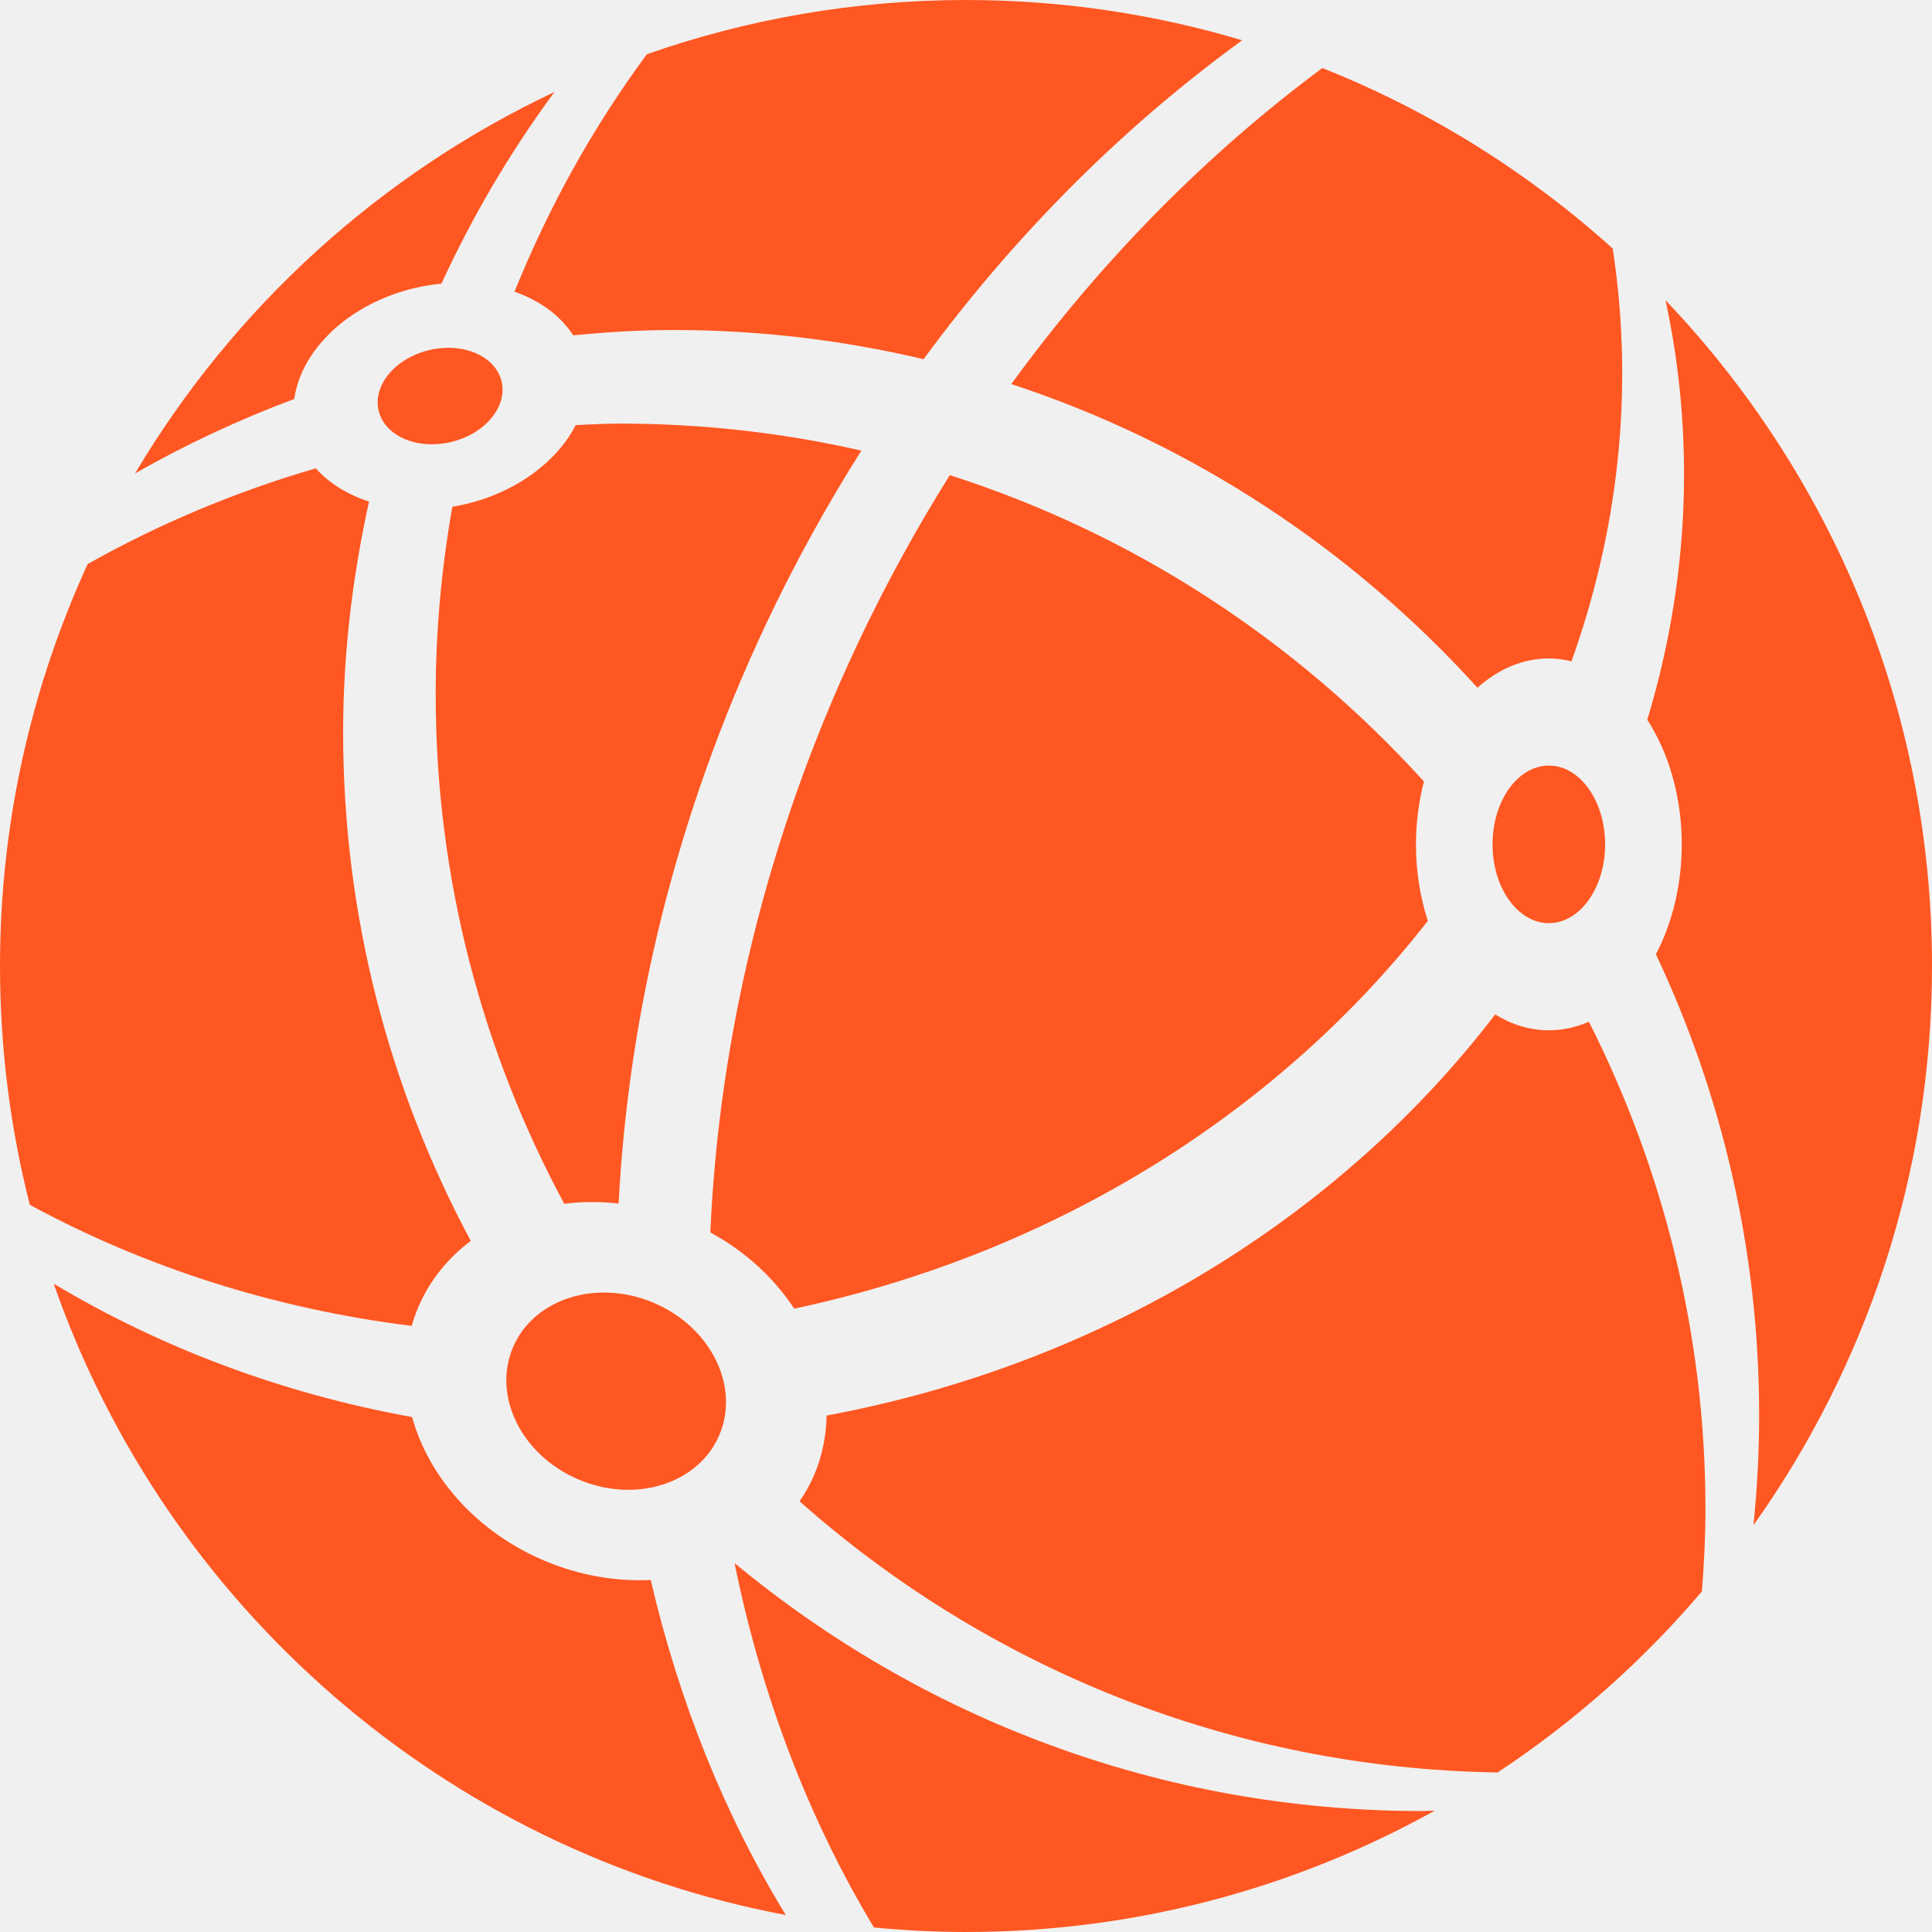
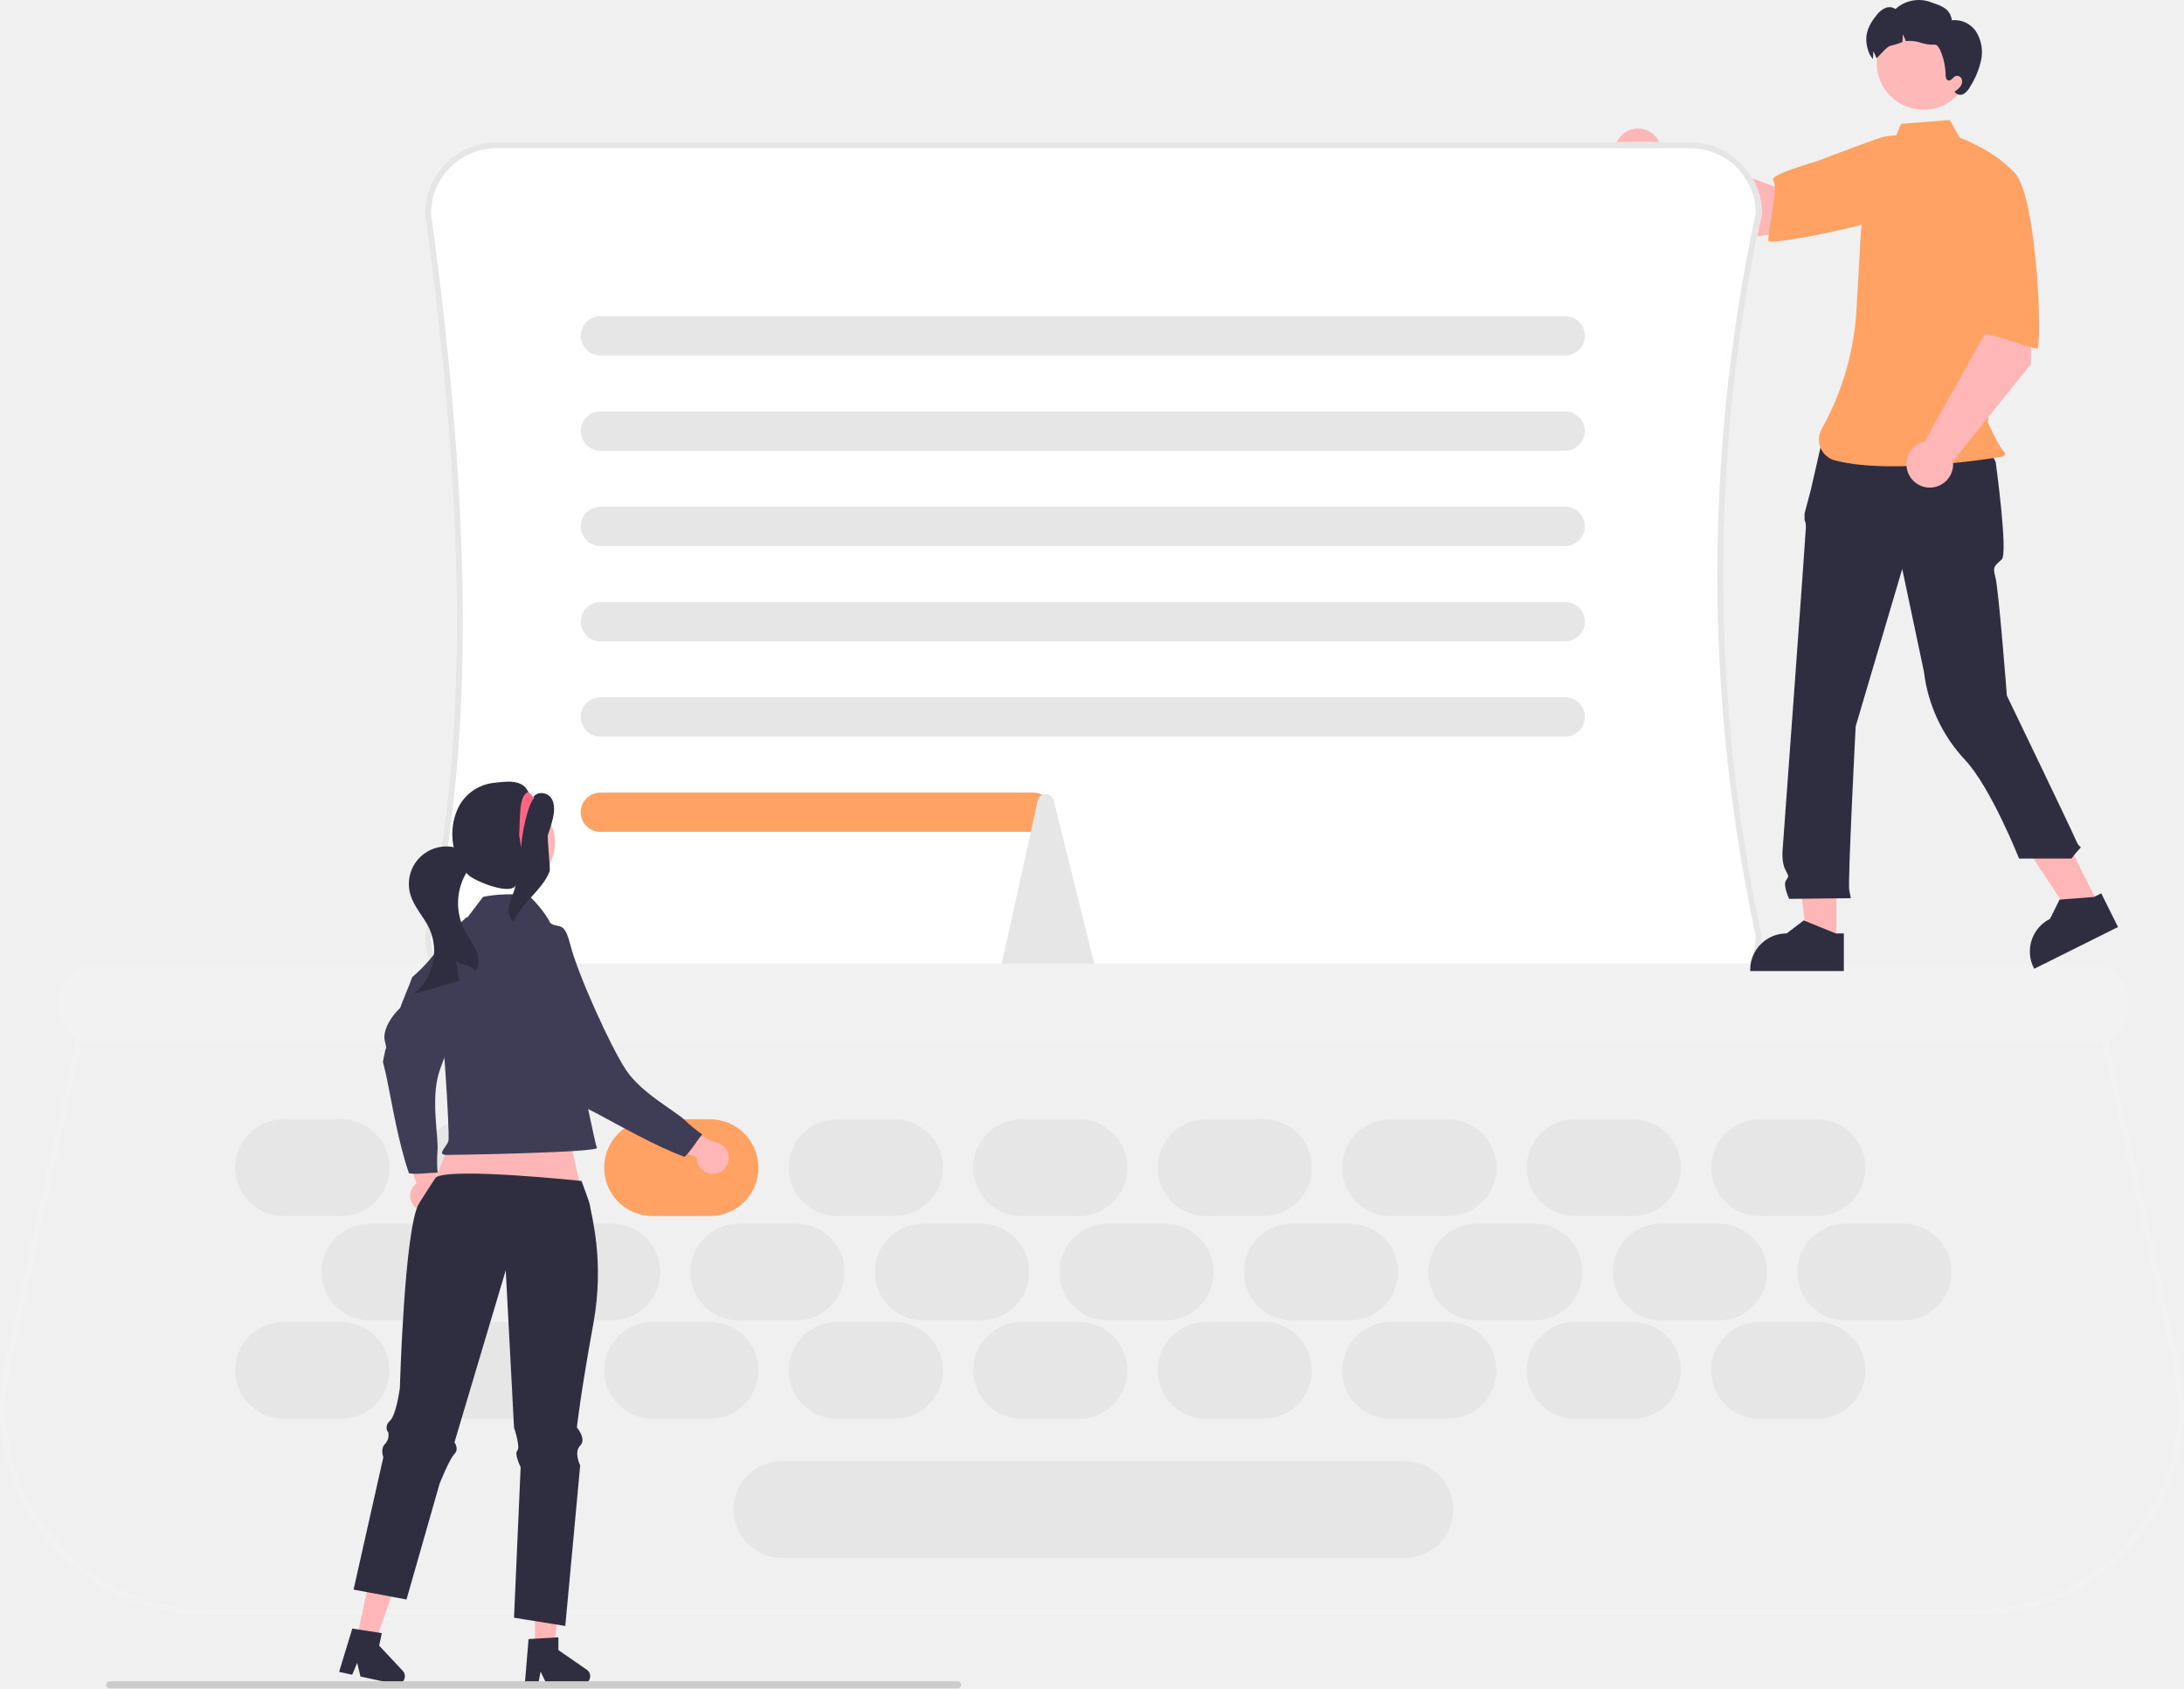
- <svg xmlns="http://www.w3.org/2000/svg" width="140" height="140" viewBox="0 0 140 140" fill="none">
-   <g clip-path="url(#clip0_109_2)">
-     <path d="M73.281 27.831C86.41 32.136 97.992 39.823 107.062 49.836C108.556 48.498 110.328 47.714 112.235 47.714C112.795 47.714 113.342 47.795 113.874 47.923C117.232 38.552 118.425 28.456 116.891 18.191C116.883 18.128 116.865 18.068 116.856 18.004C110.728 12.481 103.62 8.028 95.822 4.93C87.496 11.111 79.845 18.812 73.281 27.831Z" fill="#FF5722" />
-     <path d="M41.536 24.297C43.937 24.071 46.358 23.914 48.819 23.914C55.055 23.914 61.112 24.654 66.925 26.029C73.644 16.885 81.489 9.111 90.013 2.919C83.673 1.026 76.956 0 69.999 0C61.893 0 54.115 1.394 46.875 3.929C42.985 9.195 39.77 14.98 37.283 21.138C39.118 21.778 40.616 22.869 41.536 24.297Z" fill="#FF5722" />
-     <path d="M33.758 36.525C33.43 36.603 33.104 36.666 32.78 36.719C32.001 41.136 31.571 45.673 31.571 50.313C31.571 63.679 34.969 76.233 40.887 87.23C42.163 87.064 43.489 87.064 44.828 87.212C45.54 73.406 48.981 59.103 55.479 45.288C57.561 40.861 59.891 36.652 62.419 32.653C56.794 31.371 50.939 30.695 44.923 30.695C43.847 30.695 42.784 30.756 41.718 30.804C40.376 33.421 37.468 35.642 33.758 36.525Z" fill="#FF5722" />
-     <path d="M68.825 34.431C66.4 38.309 64.155 42.38 62.144 46.658C55.531 60.716 52.095 75.274 51.473 89.304C54.038 90.698 56.103 92.628 57.554 94.83C76.67 90.758 92.769 80.435 103.466 66.731C102.918 65.039 102.606 63.166 102.606 61.188C102.606 59.586 102.818 58.054 103.182 56.63C93.978 46.468 82.192 38.703 68.825 34.431Z" fill="#FF5722" />
-     <path d="M30.303 94.738C31.132 92.778 32.464 91.164 34.114 89.921C28.227 78.942 24.864 66.407 24.864 53.077C24.864 47.324 25.552 41.74 26.741 36.345C25.178 35.841 23.845 35.016 22.883 33.936C17.07 35.635 11.525 37.958 6.352 40.873C2.286 49.744 0 59.604 0 70.001C0 75.976 0.753 81.773 2.161 87.307C10.484 91.821 19.869 94.846 29.834 96.079C29.963 95.628 30.116 95.18 30.303 94.738Z" fill="#FF5722" />
-     <path d="M112.235 74.659C110.851 74.659 109.536 74.245 108.348 73.508C97.267 87.986 80.201 98.794 59.901 102.574C59.87 104.028 59.59 105.479 59.003 106.87C58.712 107.555 58.347 108.19 57.943 108.794C71.453 120.769 89.117 128.143 108.521 128.439C114.059 124.782 119.043 120.358 123.326 115.321C123.478 113.35 123.584 111.366 123.584 109.355C123.584 96.638 120.503 84.663 115.138 74.037C114.221 74.439 113.246 74.659 112.235 74.659Z" fill="#FF5722" />
-     <path d="M53.229 113.268C55.171 122.836 58.576 131.772 63.328 139.674C65.526 139.88 67.748 140 70.001 140C82.332 140 93.908 136.801 103.97 131.205C103.651 131.208 103.339 131.235 103.022 131.235C84.087 131.233 66.749 124.474 53.229 113.268Z" fill="#FF5722" />
-     <path d="M39.46 113.097C34.519 111.01 31.068 107.032 29.861 102.687C20.459 100.985 11.661 97.671 3.893 93.023C12.027 116.379 32.179 134.097 56.942 138.772C52.48 131.475 49.199 123.265 47.153 114.489C44.652 114.611 42.015 114.177 39.46 113.097Z" fill="#FF5722" />
-     <path d="M30.032 20.877C30.689 20.72 31.343 20.618 31.988 20.555C34.253 15.632 36.994 10.975 40.184 6.662C27.499 12.644 16.906 22.321 9.786 34.309C13.455 32.207 17.317 30.409 21.325 28.909C21.817 25.351 25.266 22.012 30.032 20.877Z" fill="#FF5722" />
-     <path d="M140 70.001C140 51.293 132.647 34.313 120.691 21.755C120.954 22.987 121.185 24.233 121.374 25.495C122.74 34.646 121.936 43.665 119.368 52.157C120.914 54.547 121.865 57.709 121.865 61.188C121.865 64.168 121.166 66.915 119.993 69.146C124.772 79.295 127.475 90.614 127.475 102.576C127.475 105.259 127.326 107.904 127.063 110.52C135.197 99.081 140 85.106 140 70.001Z" fill="#FF5722" />
-     <path d="M41.941 107.218C46.073 108.965 50.636 107.512 52.132 103.973C53.628 100.434 51.491 96.149 47.358 94.402C43.226 92.655 38.663 94.108 37.167 97.647C35.671 101.186 37.808 105.471 41.941 107.218Z" fill="#FF5722" />
-     <path d="M112.235 66.895C114.487 66.895 116.313 64.339 116.313 61.186C116.313 58.033 114.487 55.477 112.235 55.477C109.982 55.477 108.156 58.033 108.156 61.186C108.156 64.339 109.982 66.895 112.235 66.895Z" fill="#FF5722" />
-     <path d="M32.686 32.029C35.146 31.442 36.785 29.476 36.346 27.637C35.908 25.799 33.559 24.784 31.099 25.37C28.639 25.956 27 27.922 27.438 29.761C27.877 31.6 30.226 32.615 32.686 32.029Z" fill="#FF5722" />
-   </g>
-   <defs>
-     <clipPath id="clip0_109_2">
-       <rect width="140" height="140" fill="white" />
-     </clipPath>
-   </defs>
+ <svg xmlns="http://www.w3.org/2000/svg" data-name="Layer 1" width="722.113" height="558.151" viewBox="0 0 722.113 558.151">
+   <path d="M892.077,705.041h-585.082a68.496,68.496,0,0,1-66.896-83.213l26.134-118.787H932.84l26.134,118.787a68.496,68.496,0,0,1-66.896,83.213Zm-624.237-200-25.788,117.217a66.497,66.497,0,0,0,64.943,80.783h585.082a66.497,66.497,0,0,0,64.943-80.783l-25.788-117.217Z" transform="translate(-238.4798 -171.0368)" fill="#f2f2f2" />
+   <path d="M817.785,249.415l30.69-4.574-4.848-21.349-18.4,9.267-37.961-14.307a7.717,7.717,0,1,0-5.048,10.199Z" transform="translate(-238.4798 -171.0368)" fill="#ffb6b6" />
+   <path d="M880.164,233.455c-2.373,8.995-57.048,19.141-57.02,17.195.078-5.531,3.593-17.135,1.585-20.146-1.148-1.722,14.313-6.121,14.313-6.121s8.533-3.285,19.596-7.293a19.721,19.721,0,0,1,18.85,2.604S882.537,224.461,880.164,233.455Z" transform="translate(-238.4798 -171.0368)" fill="#ffa263" />
+   <path d="M351.247,608.037h-19a16,16,0,0,0,0,32h19a16,16,0,0,0,0-32Z" transform="translate(-238.4798 -171.0368)" fill="#e6e6e6" />
+   <path d="M412.247,608.037h-19a16,16,0,0,0,0,32h19a16,16,0,0,0,0-32Z" transform="translate(-238.4798 -171.0368)" fill="#e6e6e6" />
+   <path d="M473.247,608.037h-19a16,16,0,0,0,0,32h19a16,16,0,0,0,0-32Z" transform="translate(-238.4798 -171.0368)" fill="#e6e6e6" />
+   <path d="M534.247,608.037h-19a16,16,0,0,0,0,32h19a16,16,0,0,0,0-32Z" transform="translate(-238.4798 -171.0368)" fill="#e6e6e6" />
+   <path d="M595.247,608.037h-19a16,16,0,0,0,0,32h19a16,16,0,0,0,0-32Z" transform="translate(-238.4798 -171.0368)" fill="#e6e6e6" />
+   <path d="M656.247,608.037h-19a16,16,0,0,0,0,32h19a16,16,0,0,0,0-32Z" transform="translate(-238.4798 -171.0368)" fill="#e6e6e6" />
+   <path d="M717.247,608.037h-19a16,16,0,0,0,0,32h19a16,16,0,0,0,0-32Z" transform="translate(-238.4798 -171.0368)" fill="#e6e6e6" />
+   <path d="M778.247,608.037h-19a16,16,0,0,0,0,32h19a16,16,0,0,0,0-32Z" transform="translate(-238.4798 -171.0368)" fill="#e6e6e6" />
+   <path d="M839.247,608.037h-19a16,16,0,0,0,0,32h19a16,16,0,0,0,0-32Z" transform="translate(-238.4798 -171.0368)" fill="#e6e6e6" />
+   <path d="M351.247,541.037h-19a16,16,0,0,0,0,32h19a16,16,0,0,0,0-32Z" transform="translate(-238.4798 -171.0368)" fill="#e6e6e6" />
+   <path d="M412.247,541.037h-19a16,16,0,0,0,0,32h19a16,16,0,0,0,0-32Z" transform="translate(-238.4798 -171.0368)" fill="#e6e6e6" />
+   <path d="M473.247,541.037h-19a16,16,0,0,0,0,32h19a16,16,0,0,0,0-32Z" transform="translate(-238.4798 -171.0368)" fill="#ffa263" />
+   <path d="M534.247,541.037h-19a16,16,0,0,0,0,32h19a16,16,0,0,0,0-32Z" transform="translate(-238.4798 -171.0368)" fill="#e6e6e6" />
+   <path d="M595.247,541.037h-19a16,16,0,0,0,0,32h19a16,16,0,0,0,0-32Z" transform="translate(-238.4798 -171.0368)" fill="#e6e6e6" />
+   <path d="M656.247,541.037h-19a16,16,0,0,0,0,32h19a16,16,0,0,0,0-32Z" transform="translate(-238.4798 -171.0368)" fill="#e6e6e6" />
+   <path d="M717.247,541.037h-19a16,16,0,0,0,0,32h19a16,16,0,0,0,0-32Z" transform="translate(-238.4798 -171.0368)" fill="#e6e6e6" />
+   <path d="M778.247,541.037h-19a16,16,0,0,0,0,32h19a16,16,0,0,0,0-32Z" transform="translate(-238.4798 -171.0368)" fill="#e6e6e6" />
+   <path d="M839.247,541.037h-19a16,16,0,0,0,0,32h19a16,16,0,0,0,0-32Z" transform="translate(-238.4798 -171.0368)" fill="#e6e6e6" />
+   <path d="M379.747,575.537h-19a16,16,0,0,0,0,32h19a16,16,0,0,0,0-32Z" transform="translate(-238.4798 -171.0368)" fill="#e6e6e6" />
+   <path d="M440.747,575.537h-19a16,16,0,0,0,0,32h19a16,16,0,0,0,0-32Z" transform="translate(-238.4798 -171.0368)" fill="#e6e6e6" />
+   <path d="M501.747,575.537h-19a16,16,0,0,0,0,32h19a16,16,0,0,0,0-32Z" transform="translate(-238.4798 -171.0368)" fill="#e6e6e6" />
+   <path d="M562.747,575.537h-19a16,16,0,0,0,0,32h19a16,16,0,0,0,0-32Z" transform="translate(-238.4798 -171.0368)" fill="#e6e6e6" />
+   <path d="M623.747,575.537h-19a16,16,0,0,0,0,32h19a16,16,0,0,0,0-32Z" transform="translate(-238.4798 -171.0368)" fill="#e6e6e6" />
+   <path d="M684.747,575.537h-19a16,16,0,0,0,0,32h19a16,16,0,0,0,0-32Z" transform="translate(-238.4798 -171.0368)" fill="#e6e6e6" />
+   <path d="M745.747,575.537h-19a16,16,0,0,0,0,32h19a16,16,0,0,0,0-32Z" transform="translate(-238.4798 -171.0368)" fill="#e6e6e6" />
+   <path d="M806.747,575.537h-19a16,16,0,0,0,0,32h19a16,16,0,0,0,0-32Z" transform="translate(-238.4798 -171.0368)" fill="#e6e6e6" />
+   <path d="M867.747,575.537h-19a16,16,0,0,0,0,32h19a16,16,0,0,0,0-32Z" transform="translate(-238.4798 -171.0368)" fill="#e6e6e6" />
+   <path d="M797.379,504.037H402.615a23.645,23.645,0,0,1-23.618-23.618l.026-.226c13.966-60.428,13.96-136.182-.017-238.402l-.009-.136a23.645,23.645,0,0,1,23.618-23.618H797.379A23.645,23.645,0,0,1,820.997,241.655l-.022.209a566.872,566.872,0,0,0,0,238.346l.022.209A23.645,23.645,0,0,1,797.379,504.037Z" transform="translate(-238.4798 -171.0368)" fill="#fff" />
+   <path d="M797.379,504.037H402.615a23.645,23.645,0,0,1-23.618-23.618l.026-.226c13.966-60.428,13.96-136.182-.017-238.402l-.009-.136a23.645,23.645,0,0,1,23.618-23.618H797.379A23.645,23.645,0,0,1,820.997,241.655l-.022.209a566.872,566.872,0,0,0,0,238.346l.022.209A23.645,23.645,0,0,1,797.379,504.037ZM380.997,480.531a21.643,21.643,0,0,0,21.618,21.506H797.379a21.643,21.643,0,0,0,21.618-21.514,568.845,568.845,0,0,1,0-238.973,21.643,21.643,0,0,0-21.618-21.514H402.615a21.643,21.643,0,0,0-21.618,21.551C394.989,343.956,394.99,419.893,380.997,480.531Z" transform="translate(-238.4798 -171.0368)" fill="#e6e6e6" />
+   <path d="M755.997,288.537h-319a6.5,6.5,0,0,1,0-13h319a6.5,6.5,0,0,1,0,13Z" transform="translate(-238.4798 -171.0368)" fill="#e6e6e6" />
+   <path d="M755.997,320.037h-319a6.5,6.5,0,0,1,0-13h319a6.5,6.5,0,0,1,0,13Z" transform="translate(-238.4798 -171.0368)" fill="#e6e6e6" />
+   <path d="M755.997,351.537h-319a6.5,6.5,0,0,1,0-13h319a6.5,6.5,0,0,1,0,13Z" transform="translate(-238.4798 -171.0368)" fill="#e6e6e6" />
+   <path d="M755.997,383.037h-319a6.5,6.5,0,0,1,0-13h319a6.5,6.5,0,0,1,0,13Z" transform="translate(-238.4798 -171.0368)" fill="#e6e6e6" />
+   <path d="M755.997,414.537h-319a6.5,6.5,0,0,1,0-13h319a6.5,6.5,0,0,1,0,13Z" transform="translate(-238.4798 -171.0368)" fill="#e6e6e6" />
+   <path d="M579.997,446.037h-143a6.5,6.5,0,0,1,0-13h143a6.5,6.5,0,0,1,0,13Z" transform="translate(-238.4798 -171.0368)" fill="#ffa263" />
+   <path d="M598.178,495.537H571.855a2.658,2.658,0,0,1-2.069-1.02,3.174,3.174,0,0,1-.601-2.652l12.387-56.046a2.7,2.7,0,0,1,5.32-.081l13.936,56.045a3.175,3.175,0,0,1-.558,2.704A2.657,2.657,0,0,1,598.178,495.537Z" transform="translate(-238.4798 -171.0368)" fill="#e6e6e6" />
+   <path d="M928.997,516.537h-658a13.5,13.5,0,0,1,0-27h658a13.5,13.5,0,0,1,0,27Z" transform="translate(-238.4798 -171.0368)" fill="#f2f2f2" />
+   <polygon points="607.193 311.693 597.591 311.692 593.024 274.657 607.195 274.658 607.193 311.693" fill="#ffb6b6" />
+   <path d="M848.121,492.037l-30.96-.001v-.392a12.051,12.051,0,0,1,12.05-12.05h.001l5.655-4.29,10.551,4.291,2.703 0Z" transform="translate(-238.4798 -171.0368)" fill="#2f2e41" />
+   <polygon points="693.95 299.209 685.357 303.492 664.747 272.384 677.431 266.063 693.95 299.209" fill="#ffb6b6" />
+   <path d="M938.774,477.484l-27.709,13.81-.175-.35a12.051,12.051,0,0,1,5.409-16.16l.001-0,3.147-6.363,11.357-.867,2.419-1.206Z" transform="translate(-238.4798 -171.0368)" fill="#2f2e41" />
+   <path d="M841.419,314.529l52.945,1.853,3.959,7.352s4.146,30.079,2.023,32.203-3.185,2.123-2.123,5.84,3.807,39.222,3.807,39.222,21.871,45.366,22.933,48.021,2.123,1.593,1.062,2.654A39.098,39.098,0,0,0,923.369,454.859H906.064s-9.317-23.503-17.846-32.593a51.635,51.635,0,0,1-13.612-29.178l-7.175-33.965L852.036,411.148s-2.654,51.494-2.123,54.149l.531,2.654-20.396.228s-2.123-4.475-1.062-6.067.998-1.158-.297-3.764-.764-7.023-.764-7.023,7.655-104.412,7.655-106.005a5.295,5.295,0,0,0-.441-2.388V340.77l2.034-7.66Z" transform="translate(-238.4798 -171.0368)" fill="#2f2e41" />
+   <path d="M864.246,218.467c-3.446,2.049-5.508,5.813-6.691,9.644a91.389,91.389,0,0,0-3.927,21.835l-1.25,22.187a91.35,91.35,0,0,1-11.627,40.784,7.13,7.13,0,0,0,4.46,10.325c19.189,5.035,55.533-1.287,55.533-1.287s1.548-.516,0-2.064-5.021-9.288-5.021-9.288l4.128-27.117,5.16-54.697c-6.192-7.74-18.645-12.303-18.645-12.303l-3.218-5.792-16.089,1.287Z" transform="translate(-238.4798 -171.0368)" fill="#ffa263" />
+   <circle cx="635.979" cy="20.834" r="15.455" fill="#ffb8b8" />
+   <path d="M893.503,190.953a26.877,26.877,0,0,1-3.676,8.807,5.995,5.995,0,0,1-2.005,2.277,2.192,2.192,0,0,1-2.785-.348l-.376-.306a7.976,7.976,0,0,0,1.949-1.692,2.716,2.716,0,0,0,.522-2.43,1.673,1.673,0,0,0-2.047-1.093c-.905.355-1.455,1.664-2.402,1.462-.766-.167-.926-1.177-.926-1.97.028-4.149-1.977-10.046-3.53-9.865a12.519,12.519,0,0,1-4.63-.62,12.13,12.13,0,0,0-4.637-.592c-.111.014-.223.035-.341.056a10.267,10.267,0,0,0-1.03-2.249,12.014,12.014,0,0,1-.125,2.548,23.832,23.832,0,0,1-3.857,1.218c-1.434.202-4.588,4.491-4.734,4.052a10.268,10.268,0,0,0-1.03-2.249,12.014,12.014,0,0,1-.125,2.548c-.007.035-.007.063-.014.097-.696-.926-1.121-2.054-.884-1.191-2.332-5.277-1.427-9.058,2.242-13.506a7.055,7.055,0,0,1,2.75-2.207,3.468,3.468,0,0,1,3.384.334,11.384,11.384,0,0,1,11.292-2.409c3.822,1.33,6.767,2.11,7.352,6.12a8.509,8.509,0,0,1,8.153,3.968A12.85,12.85,0,0,1,893.503,190.953Z" transform="translate(-238.4798 -171.0368)" fill="#2f2e41" />
+   <path d="M909.997,291.385l.025-31.029-21.832,1.63,6.437,19.57-19.775,35.421a7.717,7.717,0,1,0,9.338,6.504Z" transform="translate(-238.4798 -171.0368)" fill="#ffb6b6" />
+   <path d="M903.458,227.33c8.544,3.68,10.475,59.255,8.554,58.939-5.458-.896-16.413-6.093-19.688-4.554-1.873.88-3.932-15.062-3.932-15.062s-1.984-8.926-4.308-20.461a19.721,19.721,0,0,1,5.369-18.256S894.914,223.651,903.458,227.33Z" transform="translate(-238.4798 -171.0368)" fill="#ffa263" />
+   <path d="M375.817,570.227a5.239,5.239,0,0,1,.342-8.026l-5.866-17.669,9.343,2.51,4.138,16.394a5.267,5.267,0,0,1-7.957,6.791Z" transform="translate(-238.4798 -171.0368)" fill="#ffb6b6" />
+   <path d="M392.751,474.231c1.55.889,10.722-1.313,12.514-.687-.989,6.033,4.382,3.769-1.45,11.692s-17.578,31.679-20.247,40.558-.027,21.391-.427,25.599a43.667,43.667,0,0,0,.036,7.324c-3.151-.04-6.257.614-9.457.196-3.413-9.657-5.708-23.403-7.266-31s-1.615-4.384-.901-8.183.888-1.038.137-4.672,2.285-8.2,5.091-10.803c1.21-3.479,2.773-6.723,3.97-10.165C383.525,486.435,384.102,482.013,392.751,474.231Z" transform="translate(-238.4798 -171.0368)" fill="#3f3d56" />
+   <path d="M474.884,559.027a5.239,5.239,0,0,1-5.979-5.365l-17.369-6.701,7.876-5.618,15.286,7.225a5.267,5.267,0,0,1,.185,10.459Z" transform="translate(-238.4798 -171.0368)" fill="#ffb6b6" />
+   <path d="M411.534,484.94c1.671-.632,5.801-9.113,7.423-10.098,4.029,4.598,5.695-.987,8.105,8.551s13.284,33.706,18.443,41.409,16.497,13.617,19.492,16.6a43.666,43.666,0,0,0,5.677,4.627c-2.033,2.407-3.503,5.221-5.859,7.426-9.625-3.503-21.695-10.468-28.551-14.094s-4.411-1.54-6.89-4.506-.237-1.345-3.52-3.075-4.878-6.976-5.105-10.797c-1.917-3.145-3.428-6.413-5.325-9.526C415.093,499.819,412.046,496.563,411.534,484.94Z" transform="translate(-238.4798 -171.0368)" fill="#3f3d56" />
+   <polygon points="186.123 366.39 194.791 405.071 139.247 401.616 154.351 363.627 186.123 366.39" fill="#ffb6b6" />
+   <polygon points="176.874 544.917 183.113 544.916 186.081 520.851 176.873 520.851 176.874 544.917" fill="#ffb6b6" />
+   <path d="M413.241,712.875l9.863-.589v4.226l9.377,6.476a2.64,2.64,0,0,1-1.5,4.812h-11.742l-2.024-4.18-.79,4.18h-4.427Z" transform="translate(-238.4798 -171.0368)" fill="#2f2e41" />
+   <polygon points="117.905 541.813 124.002 543.135 132.005 520.246 123.006 518.294 117.905 541.813" fill="#ffb6b6" />
+   <path d="M354.972,709.393l9.764,1.516-.896,4.13,7.791,8.317a2.64,2.64,0,0,1-2.486,4.384l-11.475-2.489-1.092-4.514-1.658,3.917-4.327-.939Z" transform="translate(-238.4798 -171.0368)" fill="#2f2e41" />
+   <path d="M434.689,608.453c-4.379,24.065-5.473,34.455-5.473,34.455s3.284,3.828,1.095,6.018,0,6.562,0,6.562l-4.923,53.053-3.963-.642-9.546-1.535-3.443-.556,2.189-49.769s-2.189-4.379-1.095-5.473c1.095-1.095-1.095-7.657-1.095-7.657l-2.734-51.958-16.958,56.881s1.645,2.189,0,3.828c-1.639,1.639-4.917,9.846-4.917,9.846l-10.085,35.287-.856,2.997-5.259-.985-5.724-1.076-1.052-.196-1.871-.355-1.205-.226-.41-.073-1.981-.373.599-2.66.312-1.4,8.531-37.892.196-.875.208-.923s-1.095-2.734.544-4.379a4.274,4.274,0,0,0,1.095-3.828,1.493,1.493,0,0,1-.147-.183,2.27,2.27,0,0,1-.391-.893,2.961,2.961,0,0,1,1.089-2.752,4.67,4.67,0,0,0,.777-1.113c1.663-3.15,2.501-9.822,2.501-9.822s1.48-52.845,6.323-60.917c.257-.422,5.399-8.523,5.668-8.688,5.467-3.278,48.063,1.25,48.063,1.25s2.58,6.931,2.696,7.652C434.075,573.136,438.401,588.039,434.689,608.453Z" transform="translate(-238.4798 -171.0368)" fill="#2f2e41" />
+   <path d="M421.746,481.165s.922-4.784-7.935-13.641c-4.689-1.563-12.813-.652-15.629,0-13.024,17.192-10.692,14.159-14.083,23.764a13.529,13.529,0,0,0-.928,6.838c1.563,7.815,4.1,47.928,3.579,50.012s-4.168,4.689-.521,4.689,50.675-.823,49.633-2.386S421.746,481.165,421.746,481.165Z" transform="translate(-238.4798 -171.0368)" fill="#3f3d56" />
+   <circle cx="168.577" cy="278.545" r="14.938" fill="#ffb6b6" />
+   <path d="M394.401,455.23c-.082,1.812-1.217,3.373-2.094,4.959a19.789,19.789,0,0,0-.184,18.46c1.219,2.313,2.907,4.377,3.875,6.806a7.731,7.731,0,0,1-.061,6.522c-2.618-2.519-3.896-1.189-6.869-3.388,1.169,3.277.172,3.383,1.346,6.657q-7.569,2.161-15.144,4.334a18.252,18.252,0,0,0,5.221-21.482c-1.846-3.958-5.146-7.221-6.347-11.427a12.399,12.399,0,0,1,17.042-14.713C392.886,451.472,394.483,453.447,394.401,455.23Z" transform="translate(-238.4798 -171.0368)" fill="#2f2e41" />
+   <path d="M413.163,432.839c-2.009-4.389-7.309-3.496-12.101-2.917a14.894,14.894,0,0,0-11.159,8.281,20.353,20.353,0,0,0-1.104,14.128,15.478,15.478,0,0,0,4.887,8.239c2.531,2.035,14.429,6.849,15.419,2.704-1.238,5.408-4.46,8.486-.773,12.631,1.91-5.737,9.985-11.186,11.895-16.922.287-.864-.893-11.013-.606-11.876.606-1.82,1.213-3.644,1.651-5.511.55-2.346.762-5.037-.696-6.956s-5.129-1.994-5.866.301" transform="translate(-238.4798 -171.0368)" fill="#2f2e41" />
+   <path d="M410.758,451.107l-.639-4.065c.434-5.056-.274-13.097,3.043-14.203l2.029,2.029C413.909,435.296,411.467,442.856,410.758,451.107Z" transform="translate(-238.4798 -171.0368)" fill="#ff6584" />
+   <path d="M556.269,727.998a1.186,1.186,0,0,1-1.19,1.19h-280.29a1.19,1.19,0,1,1,0-2.38h280.29A1.187,1.187,0,0,1,556.269,727.998Z" transform="translate(-238.4798 -171.0368)" fill="#ccc" />
+   <path d="M702.997,654.041h-206a16,16,0,0,0,0,32h206a16,16,0,0,0,0-32Z" transform="translate(-238.4798 -171.0368)" fill="#e6e6e6" />
</svg>
